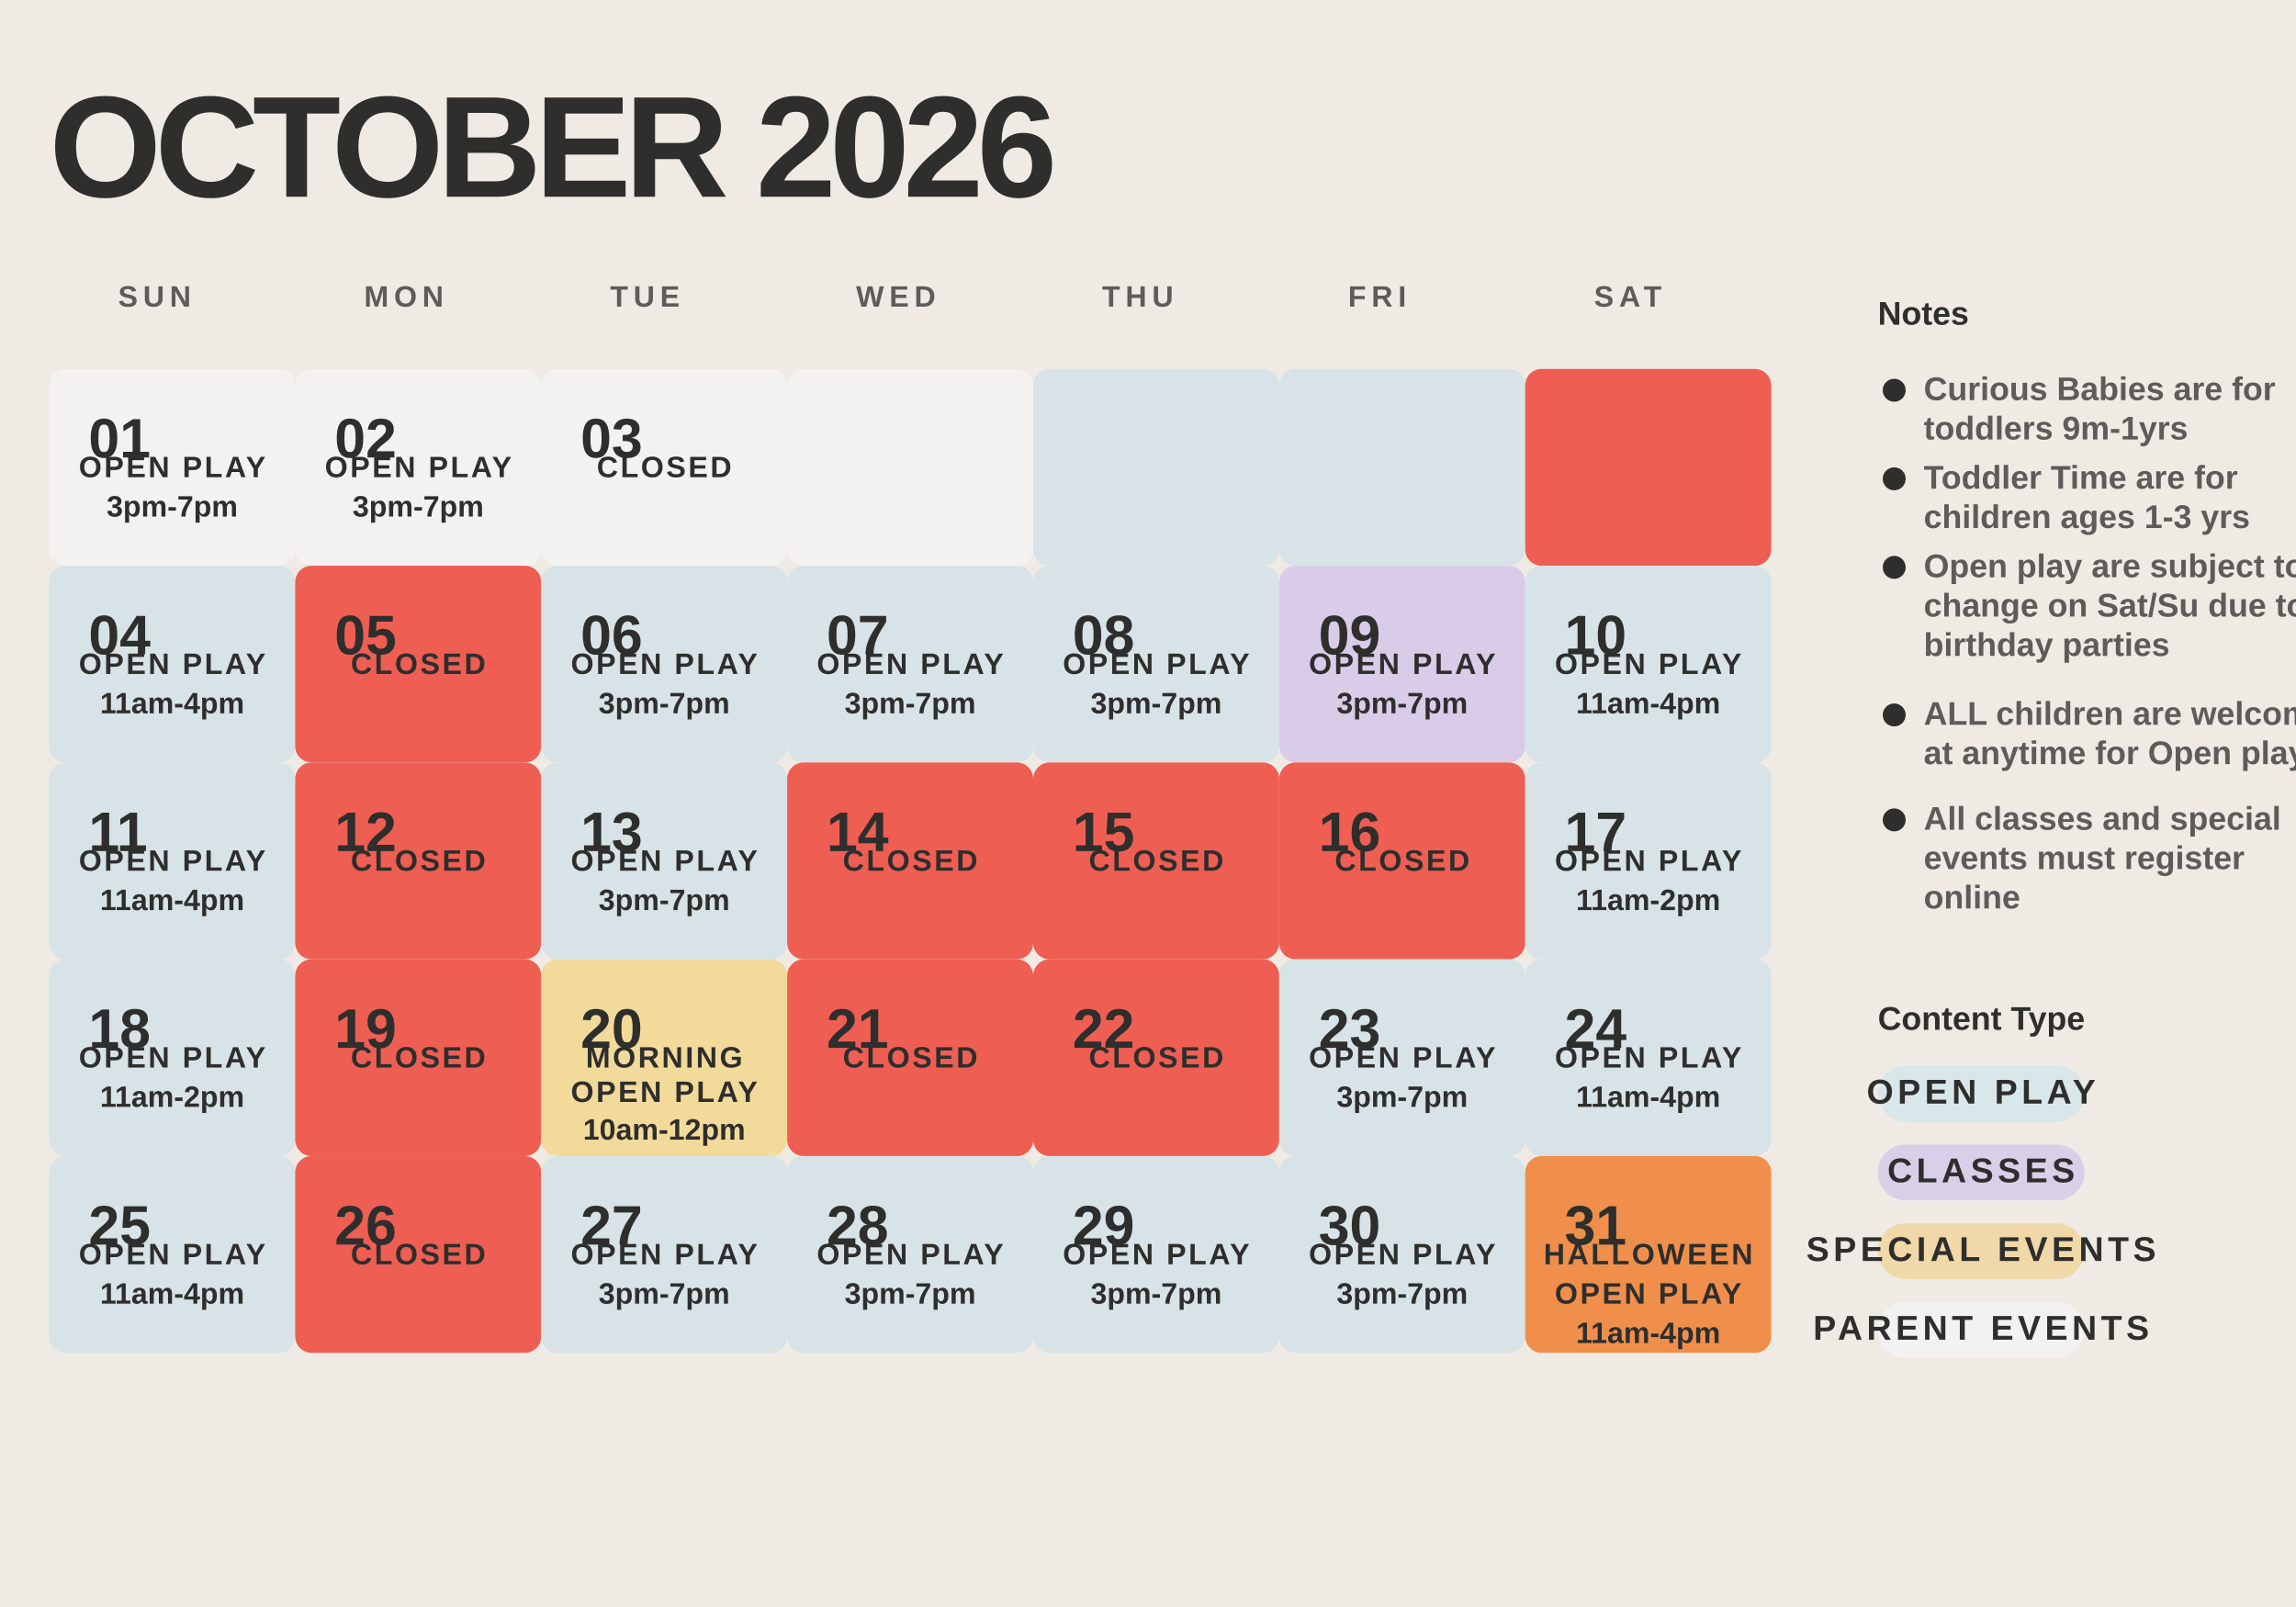
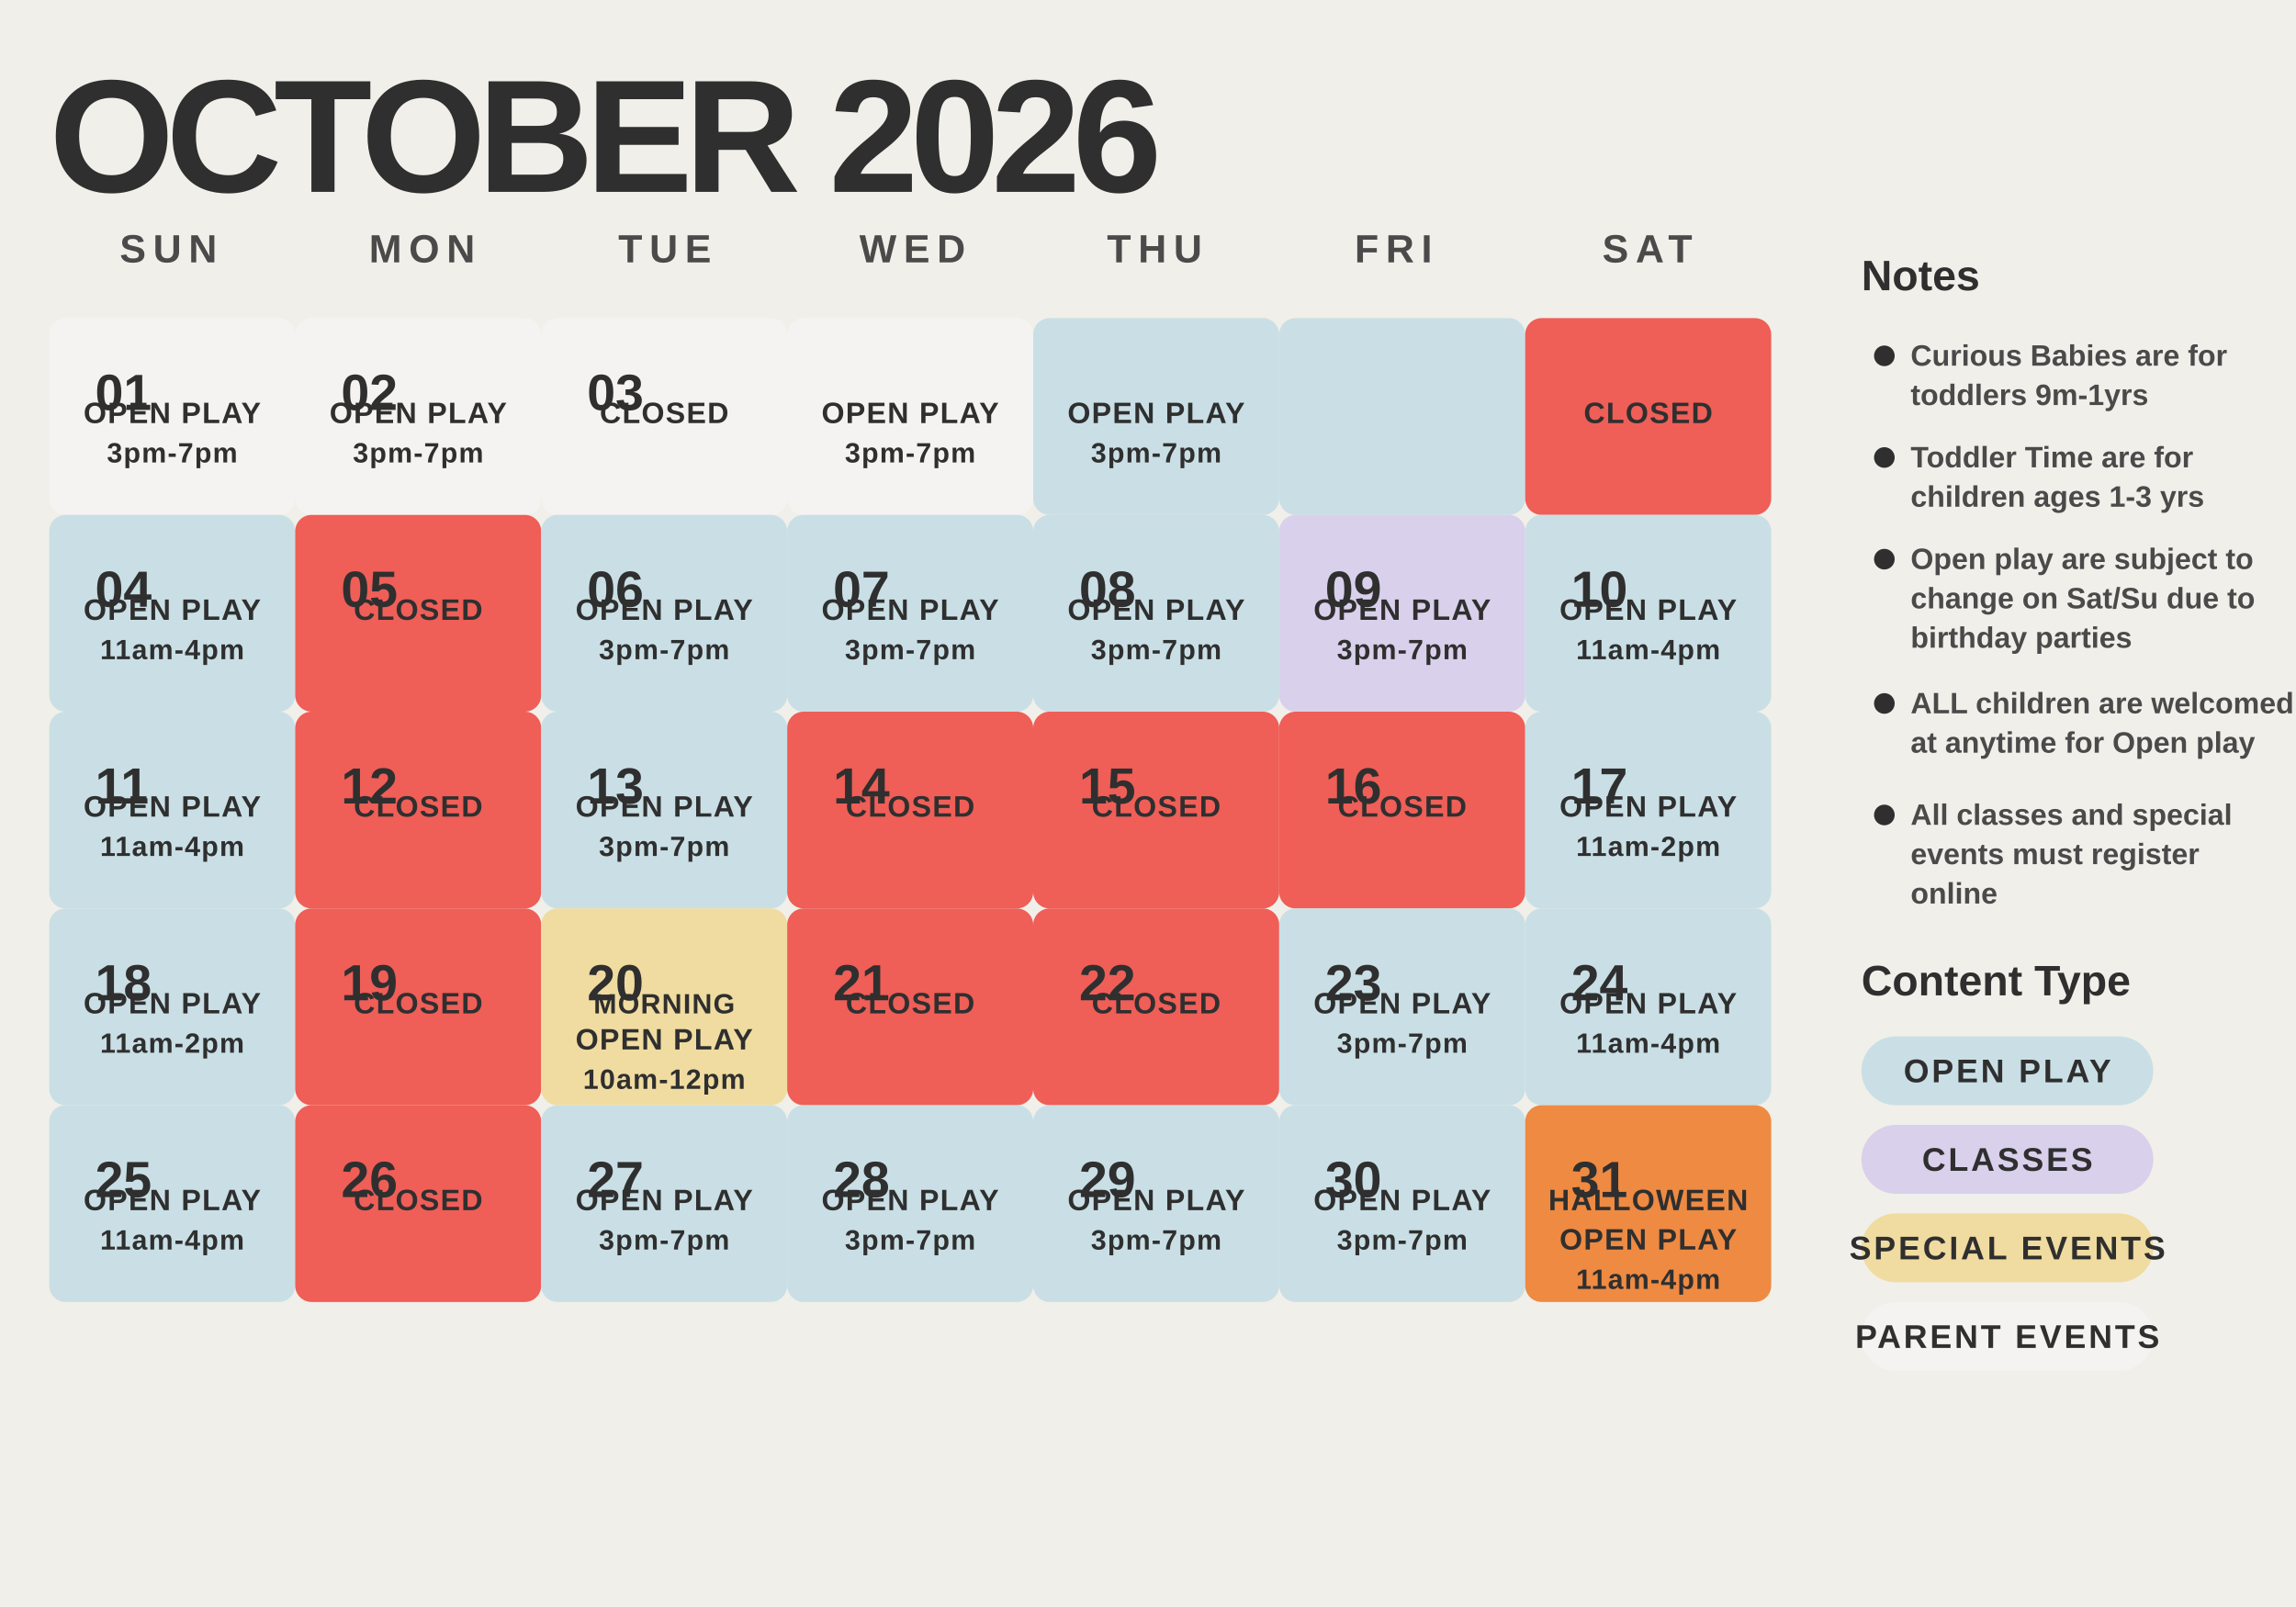
<svg xmlns="http://www.w3.org/2000/svg" width="1400" height="980" viewBox="0 0 1400 980" role="img" aria-labelledby="title desc">
  <defs>
    <style>
-       .bg { fill: #efeae3; }
-       .ink { fill: #2e2e2d; }
-       .muted { fill: #5d5c5b; }
-       .soft { fill: #d7e3e6; }
-       .soft-purple { fill: #d8cce8; }
-       .soft-yellow { fill: #f2da9a; }
-       .red { fill: #ee5e53; }
-       .orange { fill: #ef8f4b; }
-       .light { fill: #f3f2f1; }
-       .panel { fill: #f2f0ee; }
-       .week { font: 700 18px 'Arial', sans-serif; letter-spacing: 0.18em; text-transform: uppercase; }
-       .month { font: 900 88px 'Arial', sans-serif; letter-spacing: -4px; }
-       .date { font: 700 34px 'Arial', sans-serif; }
-       .cell-head { font: 800 18px 'Arial', sans-serif; letter-spacing: 0.08em; }
-       .cell-sub { font: 700 18px 'Arial', sans-serif; }
-       .notes { font: 700 20px 'Arial', sans-serif; }
-       .legend { font: 700 21px 'Arial', sans-serif; letter-spacing: 0.12em; }
-       .tiny { font: 700 16px 'Arial', sans-serif; }
-       .bullet { fill: #2e2e2d; }
+       .bg { fill: #f1efe9; }
+       .ink { fill: #2f2f2f; }
+       .muted { fill: #4b4a4a; }
+       .month { font: 900 98px 'Arial', sans-serif; letter-spacing: -5px; }
+       .dow { font: 700 24px 'Arial', sans-serif; letter-spacing: 0.18em; text-transform: uppercase; }
+       .date { font: 700 31px 'Arial', sans-serif; }
+       .tag { font: 800 18px 'Arial', sans-serif; letter-spacing: 0.04em; }
+       .tagsmall { font: 800 17px 'Arial', sans-serif; letter-spacing: 0.04em; }
+       .note { font: 700 18px 'Arial', sans-serif; }
+       .legend { font: 800 20px 'Arial', sans-serif; letter-spacing: 0.08em; }
+       .empty { fill: #f4f3f1; }
+       .soft { fill: #c9dfe5; }
+       .soft2 { fill: #d9d0ec; }
+       .soft3 { fill: #f0dca0; }
+       .red { fill: #ef5e57; }
+       .orange { fill: #ee8a42; }
+       .note-dot { fill: #2f2f2f; }
    </style>
  </defs>
-   <rect class="bg" width="1400" height="980" />
-   <g transform="translate(30,22)">
-     <text x="0" y="98" class="month ink">OCTOBER 2026</text>
-     <g transform="translate(0,165)">
-       <text x="42" y="0" class="week muted">SUN</text>
-       <text x="192" y="0" class="week muted">MON</text>
-       <text x="342" y="0" class="week muted">TUE</text>
-       <text x="492" y="0" class="week muted">WED</text>
-       <text x="642" y="0" class="week muted">THU</text>
-       <text x="792" y="0" class="week muted">FRI</text>
-       <text x="942" y="0" class="week muted">SAT</text>
-       <g transform="translate(0,38)">
-         <rect x="0" y="0" width="150" height="120" rx="10" class="light" />
-         <rect x="150" y="0" width="150" height="120" rx="10" class="light" />
-         <rect x="300" y="0" width="150" height="120" rx="10" class="light" />
-         <rect x="450" y="0" width="150" height="120" rx="10" class="light" />
+   <rect width="1400" height="980" class="bg" />
+   <g transform="translate(30,12)">
+     <text x="0" y="105" class="month ink">OCTOBER 2026</text>
+     <g transform="translate(0,148)">
+       <text x="43" y="0" class="dow muted">SUN</text>
+       <text x="195" y="0" class="dow muted">MON</text>
+       <text x="347" y="0" class="dow muted">TUE</text>
+       <text x="494" y="0" class="dow muted">WED</text>
+       <text x="645" y="0" class="dow muted">THU</text>
+       <text x="796" y="0" class="dow muted">FRI</text>
+       <text x="947" y="0" class="dow muted">SAT</text>
+       <g transform="translate(0,34)">
+         <rect x="0" y="0" width="150" height="120" rx="10" class="empty" />
+         <rect x="150" y="0" width="150" height="120" rx="10" class="empty" />
+         <rect x="300" y="0" width="150" height="120" rx="10" class="empty" />
+         <rect x="450" y="0" width="150" height="120" rx="10" class="empty" />
        <rect x="600" y="0" width="150" height="120" rx="10" class="soft" />
        <rect x="750" y="0" width="150" height="120" rx="10" class="soft" />
        <rect x="900" y="0" width="150" height="120" rx="10" class="red" />
        <rect x="0" y="120" width="150" height="120" rx="10" class="soft" />
        <rect x="150" y="120" width="150" height="120" rx="10" class="red" />
        <rect x="300" y="120" width="150" height="120" rx="10" class="soft" />
        <rect x="450" y="120" width="150" height="120" rx="10" class="soft" />
        <rect x="600" y="120" width="150" height="120" rx="10" class="soft" />
-         <rect x="750" y="120" width="150" height="120" rx="10" class="soft-purple" />
+         <rect x="750" y="120" width="150" height="120" rx="10" class="soft2" />
        <rect x="900" y="120" width="150" height="120" rx="10" class="soft" />
        <rect x="0" y="240" width="150" height="120" rx="10" class="soft" />
        <rect x="150" y="240" width="150" height="120" rx="10" class="red" />
        <rect x="300" y="240" width="150" height="120" rx="10" class="soft" />
        <rect x="450" y="240" width="150" height="120" rx="10" class="red" />
        <rect x="600" y="240" width="150" height="120" rx="10" class="red" />
        <rect x="750" y="240" width="150" height="120" rx="10" class="red" />
        <rect x="900" y="240" width="150" height="120" rx="10" class="soft" />
        <rect x="0" y="360" width="150" height="120" rx="10" class="soft" />
        <rect x="150" y="360" width="150" height="120" rx="10" class="red" />
-         <rect x="300" y="360" width="150" height="120" rx="10" class="soft-yellow" />
+         <rect x="300" y="360" width="150" height="120" rx="10" class="soft3" />
        <rect x="450" y="360" width="150" height="120" rx="10" class="red" />
        <rect x="600" y="360" width="150" height="120" rx="10" class="red" />
        <rect x="750" y="360" width="150" height="120" rx="10" class="soft" />
        <rect x="900" y="360" width="150" height="120" rx="10" class="soft" />
        <rect x="0" y="480" width="150" height="120" rx="10" class="soft" />
        <rect x="150" y="480" width="150" height="120" rx="10" class="red" />
        <rect x="300" y="480" width="150" height="120" rx="10" class="soft" />
        <rect x="450" y="480" width="150" height="120" rx="10" class="soft" />
        <rect x="600" y="480" width="150" height="120" rx="10" class="soft" />
        <rect x="750" y="480" width="150" height="120" rx="10" class="soft" />
        <rect x="900" y="480" width="150" height="120" rx="10" class="orange" />
-         <text x="24" y="54" class="date ink">01</text>
-         <text x="174" y="54" class="date ink">02</text>
-         <text x="324" y="54" class="date ink">03</text>
-         <text x="24" y="174" class="date ink">04</text>
-         <text x="174" y="174" class="date ink">05</text>
-         <text x="324" y="174" class="date ink">06</text>
-         <text x="474" y="174" class="date ink">07</text>
-         <text x="624" y="174" class="date ink">08</text>
-         <text x="774" y="174" class="date ink">09</text>
-         <text x="924" y="174" class="date ink">10</text>
-         <text x="24" y="294" class="date ink">11</text>
-         <text x="174" y="294" class="date ink">12</text>
-         <text x="324" y="294" class="date ink">13</text>
-         <text x="474" y="294" class="date ink">14</text>
-         <text x="624" y="294" class="date ink">15</text>
-         <text x="774" y="294" class="date ink">16</text>
-         <text x="924" y="294" class="date ink">17</text>
-         <text x="24" y="414" class="date ink">18</text>
-         <text x="174" y="414" class="date ink">19</text>
-         <text x="324" y="414" class="date ink">20</text>
-         <text x="474" y="414" class="date ink">21</text>
-         <text x="624" y="414" class="date ink">22</text>
-         <text x="774" y="414" class="date ink">23</text>
-         <text x="924" y="414" class="date ink">24</text>
-         <text x="24" y="534" class="date ink">25</text>
-         <text x="174" y="534" class="date ink">26</text>
-         <text x="324" y="534" class="date ink">27</text>
-         <text x="474" y="534" class="date ink">28</text>
-         <text x="624" y="534" class="date ink">29</text>
-         <text x="774" y="534" class="date ink">30</text>
-         <text x="924" y="534" class="date ink">31</text>
-         <text x="75" y="66" text-anchor="middle" class="cell-head ink">OPEN PLAY</text>
-         <text x="75" y="90" text-anchor="middle" class="cell-sub ink">3pm-7pm</text>
-         <text x="225" y="66" text-anchor="middle" class="cell-head ink">OPEN PLAY</text>
-         <text x="225" y="90" text-anchor="middle" class="cell-sub ink">3pm-7pm</text>
-         <text x="375" y="66" text-anchor="middle" class="cell-head ink">CLOSED</text>
-         <text x="75" y="186" text-anchor="middle" class="cell-head ink">OPEN PLAY</text>
-         <text x="75" y="210" text-anchor="middle" class="cell-sub ink">11am-4pm</text>
-         <text x="225" y="186" text-anchor="middle" class="cell-head ink">CLOSED</text>
-         <text x="375" y="186" text-anchor="middle" class="cell-head ink">OPEN PLAY</text>
-         <text x="375" y="210" text-anchor="middle" class="cell-sub ink">3pm-7pm</text>
-         <text x="525" y="186" text-anchor="middle" class="cell-head ink">OPEN PLAY</text>
-         <text x="525" y="210" text-anchor="middle" class="cell-sub ink">3pm-7pm</text>
-         <text x="675" y="186" text-anchor="middle" class="cell-head ink">OPEN PLAY</text>
-         <text x="675" y="210" text-anchor="middle" class="cell-sub ink">3pm-7pm</text>
-         <text x="825" y="186" text-anchor="middle" class="cell-head ink">OPEN PLAY</text>
-         <text x="825" y="210" text-anchor="middle" class="cell-sub ink">3pm-7pm</text>
-         <text x="975" y="186" text-anchor="middle" class="cell-head ink">OPEN PLAY</text>
-         <text x="975" y="210" text-anchor="middle" class="cell-sub ink">11am-4pm</text>
-         <text x="75" y="306" text-anchor="middle" class="cell-head ink">OPEN PLAY</text>
-         <text x="75" y="330" text-anchor="middle" class="cell-sub ink">11am-4pm</text>
-         <text x="225" y="306" text-anchor="middle" class="cell-head ink">CLOSED</text>
-         <text x="375" y="306" text-anchor="middle" class="cell-head ink">OPEN PLAY</text>
-         <text x="375" y="330" text-anchor="middle" class="cell-sub ink">3pm-7pm</text>
-         <text x="525" y="306" text-anchor="middle" class="cell-head ink">CLOSED</text>
-         <text x="675" y="306" text-anchor="middle" class="cell-head ink">CLOSED</text>
-         <text x="825" y="306" text-anchor="middle" class="cell-head ink">CLOSED</text>
-         <text x="975" y="306" text-anchor="middle" class="cell-head ink">OPEN PLAY</text>
-         <text x="975" y="330" text-anchor="middle" class="cell-sub ink">11am-2pm</text>
-         <text x="75" y="426" text-anchor="middle" class="cell-head ink">OPEN PLAY</text>
-         <text x="75" y="450" text-anchor="middle" class="cell-sub ink">11am-2pm</text>
-         <text x="225" y="426" text-anchor="middle" class="cell-head ink">CLOSED</text>
-         <text x="375" y="426" text-anchor="middle" class="cell-head ink">MORNING</text>
-         <text x="375" y="447" text-anchor="middle" class="cell-head ink">OPEN PLAY</text>
-         <text x="375" y="470" text-anchor="middle" class="cell-sub ink">10am-12pm</text>
-         <text x="525" y="426" text-anchor="middle" class="cell-head ink">CLOSED</text>
-         <text x="675" y="426" text-anchor="middle" class="cell-head ink">CLOSED</text>
-         <text x="825" y="426" text-anchor="middle" class="cell-head ink">OPEN PLAY</text>
-         <text x="825" y="450" text-anchor="middle" class="cell-sub ink">3pm-7pm</text>
-         <text x="975" y="426" text-anchor="middle" class="cell-head ink">OPEN PLAY</text>
-         <text x="975" y="450" text-anchor="middle" class="cell-sub ink">11am-4pm</text>
-         <text x="75" y="546" text-anchor="middle" class="cell-head ink">OPEN PLAY</text>
-         <text x="75" y="570" text-anchor="middle" class="cell-sub ink">11am-4pm</text>
-         <text x="225" y="546" text-anchor="middle" class="cell-head ink">CLOSED</text>
-         <text x="375" y="546" text-anchor="middle" class="cell-head ink">OPEN PLAY</text>
-         <text x="375" y="570" text-anchor="middle" class="cell-sub ink">3pm-7pm</text>
-         <text x="525" y="546" text-anchor="middle" class="cell-head ink">OPEN PLAY</text>
-         <text x="525" y="570" text-anchor="middle" class="cell-sub ink">3pm-7pm</text>
-         <text x="675" y="546" text-anchor="middle" class="cell-head ink">OPEN PLAY</text>
-         <text x="675" y="570" text-anchor="middle" class="cell-sub ink">3pm-7pm</text>
-         <text x="825" y="546" text-anchor="middle" class="cell-head ink">OPEN PLAY</text>
-         <text x="825" y="570" text-anchor="middle" class="cell-sub ink">3pm-7pm</text>
-         <text x="975" y="546" text-anchor="middle" class="cell-head ink">HALLOWEEN</text>
-         <text x="975" y="570" text-anchor="middle" class="cell-head ink">OPEN PLAY</text>
-         <text x="975" y="594" text-anchor="middle" class="cell-sub ink">11am-4pm</text>
+         <text x="28" y="56" class="date ink">01</text>
+         <text x="178" y="56" class="date ink">02</text>
+         <text x="328" y="56" class="date ink">03</text>
+         <text x="28" y="176" class="date ink">04</text>
+         <text x="178" y="176" class="date ink">05</text>
+         <text x="328" y="176" class="date ink">06</text>
+         <text x="478" y="176" class="date ink">07</text>
+         <text x="628" y="176" class="date ink">08</text>
+         <text x="778" y="176" class="date ink">09</text>
+         <text x="928" y="176" class="date ink">10</text>
+         <text x="28" y="296" class="date ink">11</text>
+         <text x="178" y="296" class="date ink">12</text>
+         <text x="328" y="296" class="date ink">13</text>
+         <text x="478" y="296" class="date ink">14</text>
+         <text x="628" y="296" class="date ink">15</text>
+         <text x="778" y="296" class="date ink">16</text>
+         <text x="928" y="296" class="date ink">17</text>
+         <text x="28" y="416" class="date ink">18</text>
+         <text x="178" y="416" class="date ink">19</text>
+         <text x="328" y="416" class="date ink">20</text>
+         <text x="478" y="416" class="date ink">21</text>
+         <text x="628" y="416" class="date ink">22</text>
+         <text x="778" y="416" class="date ink">23</text>
+         <text x="928" y="416" class="date ink">24</text>
+         <text x="28" y="536" class="date ink">25</text>
+         <text x="178" y="536" class="date ink">26</text>
+         <text x="328" y="536" class="date ink">27</text>
+         <text x="478" y="536" class="date ink">28</text>
+         <text x="628" y="536" class="date ink">29</text>
+         <text x="778" y="536" class="date ink">30</text>
+         <text x="928" y="536" class="date ink">31</text>
+         <text x="75" y="64" text-anchor="middle" class="tag ink">OPEN PLAY</text>
+         <text x="75" y="88" text-anchor="middle" class="tagsmall ink">3pm-7pm</text>
+         <text x="225" y="64" text-anchor="middle" class="tag ink">OPEN PLAY</text>
+         <text x="225" y="88" text-anchor="middle" class="tagsmall ink">3pm-7pm</text>
+         <text x="375" y="64" text-anchor="middle" class="tag ink">CLOSED</text>
+         <text x="525" y="64" text-anchor="middle" class="tag ink">OPEN PLAY</text>
+         <text x="525" y="88" text-anchor="middle" class="tagsmall ink">3pm-7pm</text>
+         <text x="675" y="64" text-anchor="middle" class="tag ink">OPEN PLAY</text>
+         <text x="675" y="88" text-anchor="middle" class="tagsmall ink">3pm-7pm</text>
+         <text x="975" y="64" text-anchor="middle" class="tag ink">CLOSED</text>
+         <text x="75" y="184" text-anchor="middle" class="tag ink">OPEN PLAY</text>
+         <text x="75" y="208" text-anchor="middle" class="tagsmall ink">11am-4pm</text>
+         <text x="225" y="184" text-anchor="middle" class="tag ink">CLOSED</text>
+         <text x="375" y="184" text-anchor="middle" class="tag ink">OPEN PLAY</text>
+         <text x="375" y="208" text-anchor="middle" class="tagsmall ink">3pm-7pm</text>
+         <text x="525" y="184" text-anchor="middle" class="tag ink">OPEN PLAY</text>
+         <text x="525" y="208" text-anchor="middle" class="tagsmall ink">3pm-7pm</text>
+         <text x="675" y="184" text-anchor="middle" class="tag ink">OPEN PLAY</text>
+         <text x="675" y="208" text-anchor="middle" class="tagsmall ink">3pm-7pm</text>
+         <text x="825" y="184" text-anchor="middle" class="tag ink">OPEN PLAY</text>
+         <text x="825" y="208" text-anchor="middle" class="tagsmall ink">3pm-7pm</text>
+         <text x="975" y="184" text-anchor="middle" class="tag ink">OPEN PLAY</text>
+         <text x="975" y="208" text-anchor="middle" class="tagsmall ink">11am-4pm</text>
+         <text x="75" y="304" text-anchor="middle" class="tag ink">OPEN PLAY</text>
+         <text x="75" y="328" text-anchor="middle" class="tagsmall ink">11am-4pm</text>
+         <text x="225" y="304" text-anchor="middle" class="tag ink">CLOSED</text>
+         <text x="375" y="304" text-anchor="middle" class="tag ink">OPEN PLAY</text>
+         <text x="375" y="328" text-anchor="middle" class="tagsmall ink">3pm-7pm</text>
+         <text x="525" y="304" text-anchor="middle" class="tag ink">CLOSED</text>
+         <text x="675" y="304" text-anchor="middle" class="tag ink">CLOSED</text>
+         <text x="825" y="304" text-anchor="middle" class="tag ink">CLOSED</text>
+         <text x="975" y="304" text-anchor="middle" class="tag ink">OPEN PLAY</text>
+         <text x="975" y="328" text-anchor="middle" class="tagsmall ink">11am-2pm</text>
+         <text x="75" y="424" text-anchor="middle" class="tag ink">OPEN PLAY</text>
+         <text x="75" y="448" text-anchor="middle" class="tagsmall ink">11am-2pm</text>
+         <text x="225" y="424" text-anchor="middle" class="tag ink">CLOSED</text>
+         <text x="375" y="424" text-anchor="middle" class="tagsmall ink">MORNING</text>
+         <text x="375" y="446" text-anchor="middle" class="tag ink">OPEN PLAY</text>
+         <text x="375" y="470" text-anchor="middle" class="tagsmall ink">10am-12pm</text>
+         <text x="525" y="424" text-anchor="middle" class="tag ink">CLOSED</text>
+         <text x="675" y="424" text-anchor="middle" class="tag ink">CLOSED</text>
+         <text x="825" y="424" text-anchor="middle" class="tag ink">OPEN PLAY</text>
+         <text x="825" y="448" text-anchor="middle" class="tagsmall ink">3pm-7pm</text>
+         <text x="975" y="424" text-anchor="middle" class="tag ink">OPEN PLAY</text>
+         <text x="975" y="448" text-anchor="middle" class="tagsmall ink">11am-4pm</text>
+         <text x="75" y="544" text-anchor="middle" class="tag ink">OPEN PLAY</text>
+         <text x="75" y="568" text-anchor="middle" class="tagsmall ink">11am-4pm</text>
+         <text x="225" y="544" text-anchor="middle" class="tag ink">CLOSED</text>
+         <text x="375" y="544" text-anchor="middle" class="tag ink">OPEN PLAY</text>
+         <text x="375" y="568" text-anchor="middle" class="tagsmall ink">3pm-7pm</text>
+         <text x="525" y="544" text-anchor="middle" class="tag ink">OPEN PLAY</text>
+         <text x="525" y="568" text-anchor="middle" class="tagsmall ink">3pm-7pm</text>
+         <text x="675" y="544" text-anchor="middle" class="tag ink">OPEN PLAY</text>
+         <text x="675" y="568" text-anchor="middle" class="tagsmall ink">3pm-7pm</text>
+         <text x="825" y="544" text-anchor="middle" class="tag ink">OPEN PLAY</text>
+         <text x="825" y="568" text-anchor="middle" class="tagsmall ink">3pm-7pm</text>
+         <text x="975" y="544" text-anchor="middle" class="tag ink">HALLOWEEN</text>
+         <text x="975" y="568" text-anchor="middle" class="tag ink">OPEN PLAY</text>
+         <text x="975" y="592" text-anchor="middle" class="tagsmall ink">11am-4pm</text>
      </g>
    </g>
-     <g transform="translate(1115,176)">
-       <text x="0" y="0" class="notes ink">Notes</text>
+     <g transform="translate(1105,165)">
+       <text x="0" y="0" class="note ink" style="font-size: 26px;">Notes</text>
      <g transform="translate(0,28)">
-         <circle cx="10" cy="12" r="7" class="bullet" />
-         <text x="28" y="18" class="notes muted">Curious Babies are for</text>
-         <text x="28" y="42" class="notes muted">toddlers 9m-1yrs</text>
-       </g>
-       <g transform="translate(0,82)">
-         <circle cx="10" cy="12" r="7" class="bullet" />
-         <text x="28" y="18" class="notes muted">Toddler Time are for</text>
-         <text x="28" y="42" class="notes muted">children ages 1-3 yrs</text>
-       </g>
-       <g transform="translate(0,136)">
-         <circle cx="10" cy="12" r="7" class="bullet" />
-         <text x="28" y="18" class="notes muted">Open play are subject to</text>
-         <text x="28" y="42" class="notes muted">change on Sat/Su due to</text>
-         <text x="28" y="66" class="notes muted">birthday parties</text>
-       </g>
-       <g transform="translate(0,226)">
-         <circle cx="10" cy="12" r="7" class="bullet" />
-         <text x="28" y="18" class="notes muted">ALL children are welcomed</text>
-         <text x="28" y="42" class="notes muted">at anytime for Open play</text>
-       </g>
-       <g transform="translate(0,290)">
-         <circle cx="10" cy="12" r="7" class="bullet" />
-         <text x="28" y="18" class="notes muted">All classes and special</text>
-         <text x="28" y="42" class="notes muted">events must register</text>
-         <text x="28" y="66" class="notes muted">online</text>
-       </g>
-       <text x="0" y="430" class="notes ink">Content Type</text>
-       <g transform="translate(0,452)">
-         <rect x="0" y="0" width="126" height="34" rx="17" fill="#d9e7ea" />
-         <rect x="0" y="48" width="126" height="34" rx="17" fill="#d9cfe9" />
-         <rect x="0" y="96" width="126" height="34" rx="17" fill="#f0d8a8" />
-         <rect x="0" y="144" width="126" height="34" rx="17" fill="#f2f2f2" />
-         <text x="63" y="23" text-anchor="middle" class="legend ink">OPEN PLAY</text>
-         <text x="63" y="71" text-anchor="middle" class="legend ink">CLASSES</text>
-         <text x="63" y="119" text-anchor="middle" class="legend ink">SPECIAL EVENTS</text>
-         <text x="63" y="167" text-anchor="middle" class="legend ink">PARENT EVENTS</text>
+         <circle cx="14" cy="12" r="6.3" class="note-dot" />
+         <text x="30" y="18" class="note muted">Curious Babies are for</text>
+         <text x="30" y="42" class="note muted">toddlers 9m-1yrs</text>
+       </g>
+       <g transform="translate(0,90)">
+         <circle cx="14" cy="12" r="6.3" class="note-dot" />
+         <text x="30" y="18" class="note muted">Toddler Time are for</text>
+         <text x="30" y="42" class="note muted">children ages 1-3 yrs</text>
+       </g>
+       <g transform="translate(0,152)">
+         <circle cx="14" cy="12" r="6.3" class="note-dot" />
+         <text x="30" y="18" class="note muted">Open play are subject to</text>
+         <text x="30" y="42" class="note muted">change on Sat/Su due to</text>
+         <text x="30" y="66" class="note muted">birthday parties</text>
+       </g>
+       <g transform="translate(0,240)">
+         <circle cx="14" cy="12" r="6.3" class="note-dot" />
+         <text x="30" y="18" class="note muted">ALL children are welcomed</text>
+         <text x="30" y="42" class="note muted">at anytime for Open play</text>
+       </g>
+       <g transform="translate(0,308)">
+         <circle cx="14" cy="12" r="6.3" class="note-dot" />
+         <text x="30" y="18" class="note muted">All classes and special</text>
+         <text x="30" y="42" class="note muted">events must register</text>
+         <text x="30" y="66" class="note muted">online</text>
+       </g>
+       <text x="0" y="430" class="note ink" style="font-size: 26px;">Content Type</text>
+       <g transform="translate(0,455)">
+         <rect x="0" y="0" width="178" height="42" rx="21" class="soft" />
+         <rect x="0" y="54" width="178" height="42" rx="21" class="soft2" />
+         <rect x="0" y="108" width="178" height="42" rx="21" class="soft3" />
+         <rect x="0" y="162" width="178" height="42" rx="21" class="empty" />
+         <text x="89" y="28" text-anchor="middle" class="legend ink">OPEN PLAY</text>
+         <text x="89" y="82" text-anchor="middle" class="legend ink">CLASSES</text>
+         <text x="89" y="136" text-anchor="middle" class="legend ink">SPECIAL EVENTS</text>
+         <text x="89" y="190" text-anchor="middle" class="legend ink">PARENT EVENTS</text>
      </g>
    </g>
  </g>
</svg>
